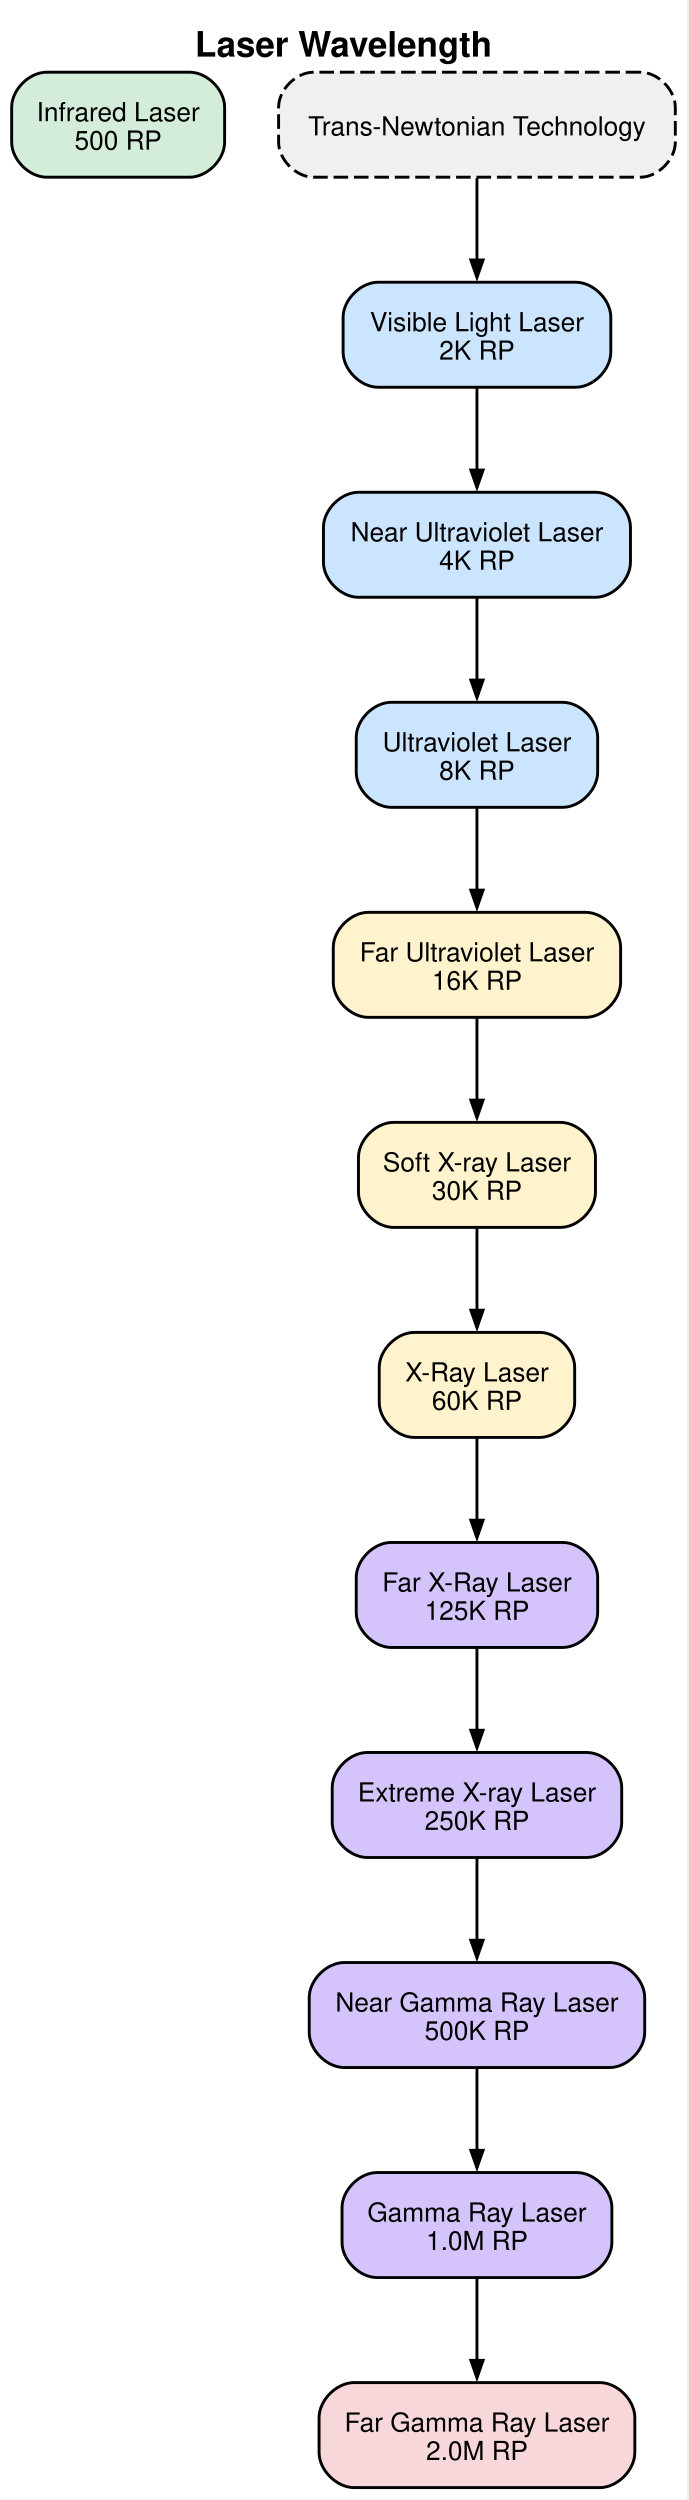
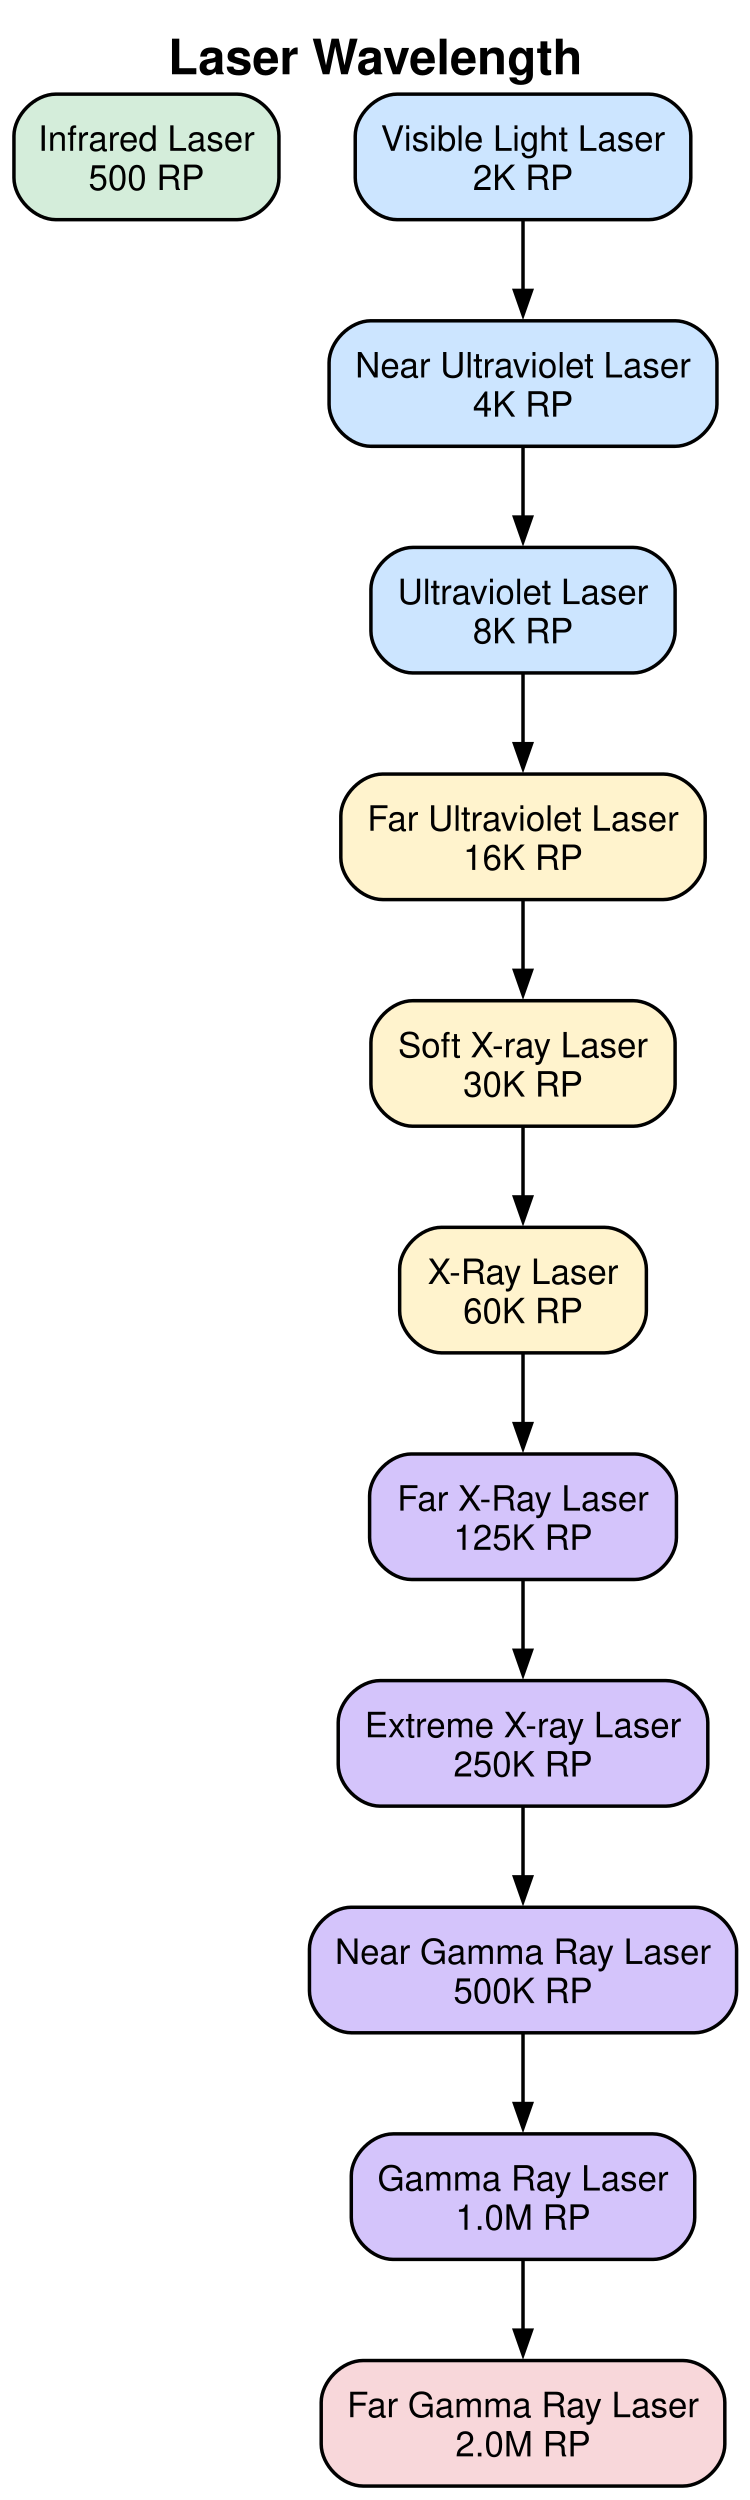
- <svg xmlns="http://www.w3.org/2000/svg" width="236pt" height="857pt" viewBox="0.00 0.00 236.00 857.00">
-   <g id="graph0" class="graph" transform="scale(1 1) rotate(0) translate(4 852.75)">
-     <polygon fill="white" stroke="none" points="-4,4 -4,-852.75 231.5,-852.75 231.5,4 -4,4" />
-     <text xml:space="preserve" text-anchor="middle" x="113.75" y="-833.35" font-family="Helvetica,sans-Serif" font-weight="bold" font-size="12.00">Laser Wavelength</text>
+ <svg xmlns="http://www.w3.org/2000/svg" width="215pt" height="717pt" viewBox="0.00 0.00 215.00 717.00">
+   <g id="graph0" class="graph" transform="scale(1 1) rotate(0) translate(4 713)">
+     <polygon fill="white" stroke="none" points="-4,4 -4,-713 211.25,-713 211.25,4 -4,4" />
+     <text xml:space="preserve" text-anchor="middle" x="103.62" y="-691.7" font-family="Helvetica,sans-Serif" font-weight="bold" font-size="14.00">Laser Wavelength</text>
    <g id="node1" class="node">
-       <path fill="#d4edda" stroke="black" d="M61,-828C61,-828 12,-828 12,-828 6,-828 0,-822 0,-816 0,-816 0,-804 0,-804 0,-798 6,-792 12,-792 12,-792 61,-792 61,-792 67,-792 73,-798 73,-804 73,-804 73,-816 73,-816 73,-822 67,-828 61,-828" />
-       <text xml:space="preserve" text-anchor="middle" x="36.5" y="-811.2" font-family="Helvetica,sans-Serif" font-size="9.00">Infrared Laser</text>
-       <text xml:space="preserve" text-anchor="middle" x="36.5" y="-801.45" font-family="Helvetica,sans-Serif" font-size="9.00">500 RP</text>
+       <path fill="#d4edda" stroke="black" d="M64,-686C64,-686 12,-686 12,-686 6,-686 0,-680 0,-674 0,-674 0,-662 0,-662 0,-656 6,-650 12,-650 12,-650 64,-650 64,-650 70,-650 76,-656 76,-662 76,-662 76,-674 76,-674 76,-680 70,-686 64,-686" />
+       <text xml:space="preserve" text-anchor="middle" x="38" y="-669.75" font-family="Helvetica,sans-Serif" font-size="10.00">Infrared Laser</text>
+       <text xml:space="preserve" text-anchor="middle" x="38" y="-658.5" font-family="Helvetica,sans-Serif" font-size="10.00">500 RP</text>
    </g>
    <g id="node2" class="node">
-       <path fill="#cce5ff" stroke="black" d="M193.38,-756C193.38,-756 125.62,-756 125.62,-756 119.62,-756 113.62,-750 113.62,-744 113.62,-744 113.62,-732 113.62,-732 113.62,-726 119.62,-720 125.62,-720 125.62,-720 193.38,-720 193.38,-720 199.38,-720 205.38,-726 205.38,-732 205.38,-732 205.38,-744 205.38,-744 205.38,-750 199.38,-756 193.38,-756" />
-       <text xml:space="preserve" text-anchor="middle" x="159.5" y="-739.2" font-family="Helvetica,sans-Serif" font-size="9.00">Visible Light Laser</text>
-       <text xml:space="preserve" text-anchor="middle" x="159.5" y="-729.45" font-family="Helvetica,sans-Serif" font-size="9.00">2K RP</text>
+       <path fill="#cce5ff" stroke="black" d="M182.12,-686C182.12,-686 109.88,-686 109.88,-686 103.88,-686 97.88,-680 97.88,-674 97.88,-674 97.88,-662 97.88,-662 97.88,-656 103.88,-650 109.88,-650 109.88,-650 182.12,-650 182.12,-650 188.12,-650 194.12,-656 194.12,-662 194.12,-662 194.12,-674 194.12,-674 194.12,-680 188.12,-686 182.12,-686" />
+       <text xml:space="preserve" text-anchor="middle" x="146" y="-669.75" font-family="Helvetica,sans-Serif" font-size="10.00">Visible Light Laser</text>
+       <text xml:space="preserve" text-anchor="middle" x="146" y="-658.5" font-family="Helvetica,sans-Serif" font-size="10.00">2K RP</text>
    </g>
    <g id="node3" class="node">
-       <path fill="#cce5ff" stroke="black" d="M200.12,-684C200.12,-684 118.88,-684 118.88,-684 112.88,-684 106.88,-678 106.88,-672 106.88,-672 106.88,-660 106.88,-660 106.88,-654 112.88,-648 118.88,-648 118.88,-648 200.12,-648 200.12,-648 206.12,-648 212.12,-654 212.12,-660 212.12,-660 212.12,-672 212.12,-672 212.12,-678 206.12,-684 200.12,-684" />
-       <text xml:space="preserve" text-anchor="middle" x="159.5" y="-667.2" font-family="Helvetica,sans-Serif" font-size="9.00">Near Ultraviolet Laser</text>
-       <text xml:space="preserve" text-anchor="middle" x="159.5" y="-657.45" font-family="Helvetica,sans-Serif" font-size="9.00">4K RP</text>
+       <path fill="#cce5ff" stroke="black" d="M189.62,-621C189.62,-621 102.38,-621 102.38,-621 96.38,-621 90.38,-615 90.38,-609 90.38,-609 90.38,-597 90.38,-597 90.38,-591 96.38,-585 102.38,-585 102.38,-585 189.62,-585 189.62,-585 195.62,-585 201.62,-591 201.62,-597 201.62,-597 201.62,-609 201.62,-609 201.62,-615 195.62,-621 189.62,-621" />
+       <text xml:space="preserve" text-anchor="middle" x="146" y="-604.75" font-family="Helvetica,sans-Serif" font-size="10.00">Near Ultraviolet Laser</text>
+       <text xml:space="preserve" text-anchor="middle" x="146" y="-593.5" font-family="Helvetica,sans-Serif" font-size="10.00">4K RP</text>
+     </g>
+     <g id="edge1" class="edge">
+       <path fill="none" stroke="black" d="M146,-649.78C146,-643.53 146,-636.33 146,-629.52" />
+       <polygon fill="black" stroke="black" points="148.45,-629.71 146,-622.71 143.55,-629.71 148.45,-629.71" />
+     </g>
+     <g id="node4" class="node">
+       <path fill="#cce5ff" stroke="black" d="M177.62,-556C177.62,-556 114.38,-556 114.38,-556 108.38,-556 102.38,-550 102.38,-544 102.38,-544 102.38,-532 102.38,-532 102.38,-526 108.38,-520 114.38,-520 114.38,-520 177.62,-520 177.62,-520 183.62,-520 189.62,-526 189.62,-532 189.62,-532 189.62,-544 189.62,-544 189.62,-550 183.62,-556 177.62,-556" />
+       <text xml:space="preserve" text-anchor="middle" x="146" y="-539.75" font-family="Helvetica,sans-Serif" font-size="10.00">Ultraviolet Laser</text>
+       <text xml:space="preserve" text-anchor="middle" x="146" y="-528.5" font-family="Helvetica,sans-Serif" font-size="10.00">8K RP</text>
    </g>
    <g id="edge2" class="edge">
-       <path fill="none" stroke="black" d="M159.5,-719.7C159.5,-711.22 159.5,-700.86 159.5,-691.58" />
-       <polygon fill="black" stroke="black" points="161.6,-691.62 159.5,-685.62 157.4,-691.62 161.6,-691.62" />
+       <path fill="none" stroke="black" d="M146,-584.78C146,-578.53 146,-571.33 146,-564.52" />
+       <polygon fill="black" stroke="black" points="148.45,-564.71 146,-557.71 143.55,-564.71 148.45,-564.71" />
    </g>
-     <g id="node4" class="node">
-       <path fill="#cce5ff" stroke="black" d="M188.88,-612C188.88,-612 130.12,-612 130.12,-612 124.12,-612 118.12,-606 118.12,-600 118.12,-600 118.12,-588 118.12,-588 118.12,-582 124.12,-576 130.12,-576 130.12,-576 188.88,-576 188.88,-576 194.88,-576 200.88,-582 200.88,-588 200.88,-588 200.88,-600 200.88,-600 200.88,-606 194.88,-612 188.88,-612" />
-       <text xml:space="preserve" text-anchor="middle" x="159.5" y="-595.2" font-family="Helvetica,sans-Serif" font-size="9.00">Ultraviolet Laser</text>
-       <text xml:space="preserve" text-anchor="middle" x="159.5" y="-585.45" font-family="Helvetica,sans-Serif" font-size="9.00">8K RP</text>
+     <g id="node5" class="node">
+       <path fill="#fff3cd" stroke="black" d="M186.25,-491C186.25,-491 105.75,-491 105.75,-491 99.75,-491 93.75,-485 93.75,-479 93.75,-479 93.75,-467 93.75,-467 93.75,-461 99.75,-455 105.75,-455 105.75,-455 186.25,-455 186.25,-455 192.25,-455 198.25,-461 198.25,-467 198.25,-467 198.25,-479 198.25,-479 198.25,-485 192.25,-491 186.25,-491" />
+       <text xml:space="preserve" text-anchor="middle" x="146" y="-474.75" font-family="Helvetica,sans-Serif" font-size="10.00">Far Ultraviolet Laser</text>
+       <text xml:space="preserve" text-anchor="middle" x="146" y="-463.5" font-family="Helvetica,sans-Serif" font-size="10.00">16K RP</text>
    </g>
    <g id="edge3" class="edge">
-       <path fill="none" stroke="black" d="M159.5,-647.7C159.5,-639.22 159.5,-628.86 159.5,-619.58" />
-       <polygon fill="black" stroke="black" points="161.6,-619.62 159.5,-613.62 157.4,-619.62 161.6,-619.62" />
+       <path fill="none" stroke="black" d="M146,-519.78C146,-513.53 146,-506.33 146,-499.52" />
+       <polygon fill="black" stroke="black" points="148.45,-499.71 146,-492.71 143.55,-499.71 148.45,-499.71" />
    </g>
-     <g id="node5" class="node">
-       <path fill="#fff3cd" stroke="black" d="M196.75,-540C196.75,-540 122.25,-540 122.25,-540 116.25,-540 110.25,-534 110.25,-528 110.25,-528 110.25,-516 110.25,-516 110.25,-510 116.25,-504 122.25,-504 122.25,-504 196.75,-504 196.75,-504 202.75,-504 208.75,-510 208.75,-516 208.75,-516 208.75,-528 208.75,-528 208.75,-534 202.75,-540 196.75,-540" />
-       <text xml:space="preserve" text-anchor="middle" x="159.5" y="-523.2" font-family="Helvetica,sans-Serif" font-size="9.00">Far Ultraviolet Laser</text>
-       <text xml:space="preserve" text-anchor="middle" x="159.5" y="-513.45" font-family="Helvetica,sans-Serif" font-size="9.00">16K RP</text>
+     <g id="node6" class="node">
+       <path fill="#fff3cd" stroke="black" d="M177.62,-426C177.62,-426 114.38,-426 114.38,-426 108.38,-426 102.38,-420 102.38,-414 102.38,-414 102.38,-402 102.38,-402 102.38,-396 108.38,-390 114.38,-390 114.38,-390 177.62,-390 177.62,-390 183.62,-390 189.62,-396 189.62,-402 189.62,-402 189.62,-414 189.62,-414 189.62,-420 183.62,-426 177.62,-426" />
+       <text xml:space="preserve" text-anchor="middle" x="146" y="-409.75" font-family="Helvetica,sans-Serif" font-size="10.00">Soft X-ray Laser</text>
+       <text xml:space="preserve" text-anchor="middle" x="146" y="-398.5" font-family="Helvetica,sans-Serif" font-size="10.00">30K RP</text>
    </g>
    <g id="edge4" class="edge">
-       <path fill="none" stroke="black" d="M159.5,-575.7C159.5,-567.22 159.5,-556.86 159.5,-547.58" />
-       <polygon fill="black" stroke="black" points="161.6,-547.62 159.5,-541.62 157.4,-547.62 161.6,-547.62" />
+       <path fill="none" stroke="black" d="M146,-454.78C146,-448.53 146,-441.33 146,-434.52" />
+       <polygon fill="black" stroke="black" points="148.45,-434.71 146,-427.71 143.55,-434.71 148.45,-434.71" />
    </g>
-     <g id="node6" class="node">
-       <path fill="#fff3cd" stroke="black" d="M188.12,-468C188.12,-468 130.88,-468 130.88,-468 124.88,-468 118.88,-462 118.88,-456 118.88,-456 118.88,-444 118.88,-444 118.88,-438 124.88,-432 130.88,-432 130.88,-432 188.12,-432 188.12,-432 194.12,-432 200.12,-438 200.12,-444 200.12,-444 200.12,-456 200.12,-456 200.12,-462 194.12,-468 188.12,-468" />
-       <text xml:space="preserve" text-anchor="middle" x="159.5" y="-451.2" font-family="Helvetica,sans-Serif" font-size="9.00">Soft X-ray Laser</text>
-       <text xml:space="preserve" text-anchor="middle" x="159.5" y="-441.45" font-family="Helvetica,sans-Serif" font-size="9.00">30K RP</text>
+     <g id="node7" class="node">
+       <path fill="#fff3cd" stroke="black" d="M169.38,-361C169.38,-361 122.62,-361 122.62,-361 116.62,-361 110.62,-355 110.62,-349 110.62,-349 110.62,-337 110.62,-337 110.62,-331 116.62,-325 122.62,-325 122.62,-325 169.38,-325 169.38,-325 175.38,-325 181.38,-331 181.38,-337 181.38,-337 181.38,-349 181.38,-349 181.38,-355 175.38,-361 169.38,-361" />
+       <text xml:space="preserve" text-anchor="middle" x="146" y="-344.75" font-family="Helvetica,sans-Serif" font-size="10.00">X-Ray Laser</text>
+       <text xml:space="preserve" text-anchor="middle" x="146" y="-333.5" font-family="Helvetica,sans-Serif" font-size="10.00">60K RP</text>
    </g>
    <g id="edge5" class="edge">
-       <path fill="none" stroke="black" d="M159.5,-503.7C159.5,-495.22 159.5,-484.86 159.5,-475.58" />
-       <polygon fill="black" stroke="black" points="161.6,-475.62 159.5,-469.62 157.4,-475.62 161.6,-475.62" />
+       <path fill="none" stroke="black" d="M146,-389.78C146,-383.53 146,-376.33 146,-369.52" />
+       <polygon fill="black" stroke="black" points="148.45,-369.71 146,-362.71 143.55,-369.71 148.45,-369.71" />
    </g>
-     <g id="node7" class="node">
-       <path fill="#fff3cd" stroke="black" d="M181,-396C181,-396 138,-396 138,-396 132,-396 126,-390 126,-384 126,-384 126,-372 126,-372 126,-366 132,-360 138,-360 138,-360 181,-360 181,-360 187,-360 193,-366 193,-372 193,-372 193,-384 193,-384 193,-390 187,-396 181,-396" />
-       <text xml:space="preserve" text-anchor="middle" x="159.5" y="-379.2" font-family="Helvetica,sans-Serif" font-size="9.00">X-Ray Laser</text>
-       <text xml:space="preserve" text-anchor="middle" x="159.5" y="-369.45" font-family="Helvetica,sans-Serif" font-size="9.00">60K RP</text>
+     <g id="node8" class="node">
+       <path fill="#d4c4fb" stroke="black" d="M178,-296C178,-296 114,-296 114,-296 108,-296 102,-290 102,-284 102,-284 102,-272 102,-272 102,-266 108,-260 114,-260 114,-260 178,-260 178,-260 184,-260 190,-266 190,-272 190,-272 190,-284 190,-284 190,-290 184,-296 178,-296" />
+       <text xml:space="preserve" text-anchor="middle" x="146" y="-279.75" font-family="Helvetica,sans-Serif" font-size="10.00">Far X-Ray Laser</text>
+       <text xml:space="preserve" text-anchor="middle" x="146" y="-268.5" font-family="Helvetica,sans-Serif" font-size="10.00">125K RP</text>
    </g>
    <g id="edge6" class="edge">
-       <path fill="none" stroke="black" d="M159.5,-431.7C159.5,-423.22 159.5,-412.86 159.5,-403.58" />
-       <polygon fill="black" stroke="black" points="161.6,-403.62 159.5,-397.62 157.4,-403.62 161.6,-403.62" />
+       <path fill="none" stroke="black" d="M146,-324.78C146,-318.53 146,-311.33 146,-304.52" />
+       <polygon fill="black" stroke="black" points="148.45,-304.71 146,-297.71 143.55,-304.71 148.45,-304.71" />
    </g>
-     <g id="node8" class="node">
-       <path fill="#d4c4fb" stroke="black" d="M188.88,-324C188.88,-324 130.12,-324 130.12,-324 124.12,-324 118.12,-318 118.12,-312 118.12,-312 118.12,-300 118.12,-300 118.12,-294 124.12,-288 130.12,-288 130.12,-288 188.88,-288 188.88,-288 194.88,-288 200.88,-294 200.88,-300 200.88,-300 200.88,-312 200.88,-312 200.88,-318 194.88,-324 188.88,-324" />
-       <text xml:space="preserve" text-anchor="middle" x="159.5" y="-307.2" font-family="Helvetica,sans-Serif" font-size="9.00">Far X-Ray Laser</text>
-       <text xml:space="preserve" text-anchor="middle" x="159.5" y="-297.45" font-family="Helvetica,sans-Serif" font-size="9.00">125K RP</text>
+     <g id="node9" class="node">
+       <path fill="#d4c4fb" stroke="black" d="M187,-231C187,-231 105,-231 105,-231 99,-231 93,-225 93,-219 93,-219 93,-207 93,-207 93,-201 99,-195 105,-195 105,-195 187,-195 187,-195 193,-195 199,-201 199,-207 199,-207 199,-219 199,-219 199,-225 193,-231 187,-231" />
+       <text xml:space="preserve" text-anchor="middle" x="146" y="-214.75" font-family="Helvetica,sans-Serif" font-size="10.00">Extreme X-ray Laser</text>
+       <text xml:space="preserve" text-anchor="middle" x="146" y="-203.5" font-family="Helvetica,sans-Serif" font-size="10.00">250K RP</text>
    </g>
    <g id="edge7" class="edge">
-       <path fill="none" stroke="black" d="M159.5,-359.7C159.5,-351.22 159.5,-340.86 159.5,-331.58" />
-       <polygon fill="black" stroke="black" points="161.6,-331.62 159.5,-325.62 157.4,-331.62 161.6,-331.62" />
+       <path fill="none" stroke="black" d="M146,-259.78C146,-253.53 146,-246.33 146,-239.52" />
+       <polygon fill="black" stroke="black" points="148.45,-239.71 146,-232.71 143.55,-239.71 148.45,-239.71" />
    </g>
-     <g id="node9" class="node">
-       <path fill="#d4c4fb" stroke="black" d="M197.12,-252C197.12,-252 121.88,-252 121.88,-252 115.88,-252 109.88,-246 109.88,-240 109.88,-240 109.88,-228 109.88,-228 109.88,-222 115.88,-216 121.88,-216 121.88,-216 197.12,-216 197.12,-216 203.12,-216 209.12,-222 209.12,-228 209.12,-228 209.12,-240 209.12,-240 209.12,-246 203.12,-252 197.12,-252" />
-       <text xml:space="preserve" text-anchor="middle" x="159.5" y="-235.2" font-family="Helvetica,sans-Serif" font-size="9.00">Extreme X-ray Laser</text>
-       <text xml:space="preserve" text-anchor="middle" x="159.5" y="-225.45" font-family="Helvetica,sans-Serif" font-size="9.00">250K RP</text>
+     <g id="node10" class="node">
+       <path fill="#d4c4fb" stroke="black" d="M195.25,-166C195.25,-166 96.75,-166 96.75,-166 90.75,-166 84.75,-160 84.75,-154 84.75,-154 84.75,-142 84.75,-142 84.75,-136 90.75,-130 96.75,-130 96.75,-130 195.25,-130 195.25,-130 201.25,-130 207.25,-136 207.25,-142 207.25,-142 207.25,-154 207.25,-154 207.25,-160 201.25,-166 195.25,-166" />
+       <text xml:space="preserve" text-anchor="middle" x="146" y="-149.75" font-family="Helvetica,sans-Serif" font-size="10.00">Near Gamma Ray Laser</text>
+       <text xml:space="preserve" text-anchor="middle" x="146" y="-138.5" font-family="Helvetica,sans-Serif" font-size="10.00">500K RP</text>
    </g>
    <g id="edge8" class="edge">
-       <path fill="none" stroke="black" d="M159.5,-287.7C159.5,-279.22 159.5,-268.86 159.5,-259.58" />
-       <polygon fill="black" stroke="black" points="161.6,-259.62 159.5,-253.62 157.4,-259.62 161.6,-259.62" />
+       <path fill="none" stroke="black" d="M146,-194.78C146,-188.53 146,-181.33 146,-174.52" />
+       <polygon fill="black" stroke="black" points="148.45,-174.71 146,-167.71 143.55,-174.71 148.45,-174.71" />
    </g>
-     <g id="node10" class="node">
-       <path fill="#d4c4fb" stroke="black" d="M205,-180C205,-180 114,-180 114,-180 108,-180 102,-174 102,-168 102,-168 102,-156 102,-156 102,-150 108,-144 114,-144 114,-144 205,-144 205,-144 211,-144 217,-150 217,-156 217,-156 217,-168 217,-168 217,-174 211,-180 205,-180" />
-       <text xml:space="preserve" text-anchor="middle" x="159.5" y="-163.2" font-family="Helvetica,sans-Serif" font-size="9.00">Near Gamma Ray Laser</text>
-       <text xml:space="preserve" text-anchor="middle" x="159.5" y="-153.45" font-family="Helvetica,sans-Serif" font-size="9.00">500K RP</text>
+     <g id="node11" class="node">
+       <path fill="#d4c4fb" stroke="black" d="M183.25,-101C183.25,-101 108.75,-101 108.75,-101 102.75,-101 96.75,-95 96.75,-89 96.75,-89 96.75,-77 96.75,-77 96.75,-71 102.75,-65 108.75,-65 108.75,-65 183.25,-65 183.25,-65 189.25,-65 195.25,-71 195.25,-77 195.25,-77 195.25,-89 195.25,-89 195.25,-95 189.25,-101 183.25,-101" />
+       <text xml:space="preserve" text-anchor="middle" x="146" y="-84.75" font-family="Helvetica,sans-Serif" font-size="10.00">Gamma Ray Laser</text>
+       <text xml:space="preserve" text-anchor="middle" x="146" y="-73.5" font-family="Helvetica,sans-Serif" font-size="10.00">1.0M RP</text>
    </g>
    <g id="edge9" class="edge">
-       <path fill="none" stroke="black" d="M159.5,-215.7C159.5,-207.22 159.5,-196.86 159.5,-187.58" />
-       <polygon fill="black" stroke="black" points="161.6,-187.62 159.5,-181.62 157.4,-187.62 161.6,-187.62" />
+       <path fill="none" stroke="black" d="M146,-129.78C146,-123.53 146,-116.33 146,-109.52" />
+       <polygon fill="black" stroke="black" points="148.45,-109.71 146,-102.71 143.55,-109.71 148.45,-109.71" />
    </g>
-     <g id="node11" class="node">
-       <path fill="#d4c4fb" stroke="black" d="M193.75,-108C193.75,-108 125.25,-108 125.25,-108 119.25,-108 113.25,-102 113.25,-96 113.25,-96 113.25,-84 113.25,-84 113.25,-78 119.25,-72 125.25,-72 125.25,-72 193.75,-72 193.75,-72 199.75,-72 205.75,-78 205.75,-84 205.75,-84 205.75,-96 205.75,-96 205.75,-102 199.75,-108 193.75,-108" />
-       <text xml:space="preserve" text-anchor="middle" x="159.5" y="-91.2" font-family="Helvetica,sans-Serif" font-size="9.00">Gamma Ray Laser</text>
-       <text xml:space="preserve" text-anchor="middle" x="159.5" y="-81.45" font-family="Helvetica,sans-Serif" font-size="9.00">1.0M RP</text>
+     <g id="node12" class="node">
+       <path fill="#f8d7da" stroke="black" d="M191.88,-36C191.88,-36 100.12,-36 100.12,-36 94.12,-36 88.12,-30 88.12,-24 88.12,-24 88.12,-12 88.12,-12 88.12,-6 94.12,0 100.12,0 100.12,0 191.88,0 191.88,0 197.88,0 203.88,-6 203.88,-12 203.88,-12 203.88,-24 203.88,-24 203.88,-30 197.88,-36 191.88,-36" />
+       <text xml:space="preserve" text-anchor="middle" x="146" y="-19.75" font-family="Helvetica,sans-Serif" font-size="10.00">Far Gamma Ray Laser</text>
+       <text xml:space="preserve" text-anchor="middle" x="146" y="-8.5" font-family="Helvetica,sans-Serif" font-size="10.00">2.0M RP</text>
    </g>
    <g id="edge10" class="edge">
-       <path fill="none" stroke="black" d="M159.5,-143.7C159.5,-135.22 159.5,-124.86 159.5,-115.58" />
-       <polygon fill="black" stroke="black" points="161.6,-115.62 159.5,-109.62 157.4,-115.62 161.6,-115.62" />
-     </g>
-     <g id="node12" class="node">
-       <path fill="#f8d7da" stroke="black" d="M201.62,-36C201.62,-36 117.38,-36 117.38,-36 111.38,-36 105.38,-30 105.38,-24 105.38,-24 105.38,-12 105.38,-12 105.38,-6 111.38,0 117.38,0 117.38,0 201.62,0 201.62,0 207.62,0 213.62,-6 213.62,-12 213.62,-12 213.62,-24 213.62,-24 213.62,-30 207.62,-36 201.62,-36" />
-       <text xml:space="preserve" text-anchor="middle" x="159.5" y="-19.2" font-family="Helvetica,sans-Serif" font-size="9.00">Far Gamma Ray Laser</text>
-       <text xml:space="preserve" text-anchor="middle" x="159.5" y="-9.45" font-family="Helvetica,sans-Serif" font-size="9.00">2.0M RP</text>
-     </g>
-     <g id="edge11" class="edge">
-       <path fill="none" stroke="black" d="M159.5,-71.7C159.5,-63.22 159.5,-52.86 159.5,-43.58" />
-       <polygon fill="black" stroke="black" points="161.6,-43.62 159.5,-37.62 157.4,-43.62 161.6,-43.62" />
-     </g>
-     <g id="node13" class="node">
-       <path fill="#f0f0f0" stroke="black" stroke-dasharray="5,2" d="M215.5,-828C215.5,-828 103.5,-828 103.5,-828 97.5,-828 91.5,-822 91.5,-816 91.5,-816 91.5,-804 91.5,-804 91.5,-798 97.5,-792 103.5,-792 103.5,-792 215.5,-792 215.5,-792 221.5,-792 227.5,-798 227.5,-804 227.5,-804 227.5,-816 227.5,-816 227.5,-822 221.5,-828 215.5,-828" />
-       <text xml:space="preserve" text-anchor="middle" x="159.5" y="-806.33" font-family="Helvetica,sans-Serif" font-size="9.00">Trans-Newtonian Technology</text>
-     </g>
-     <g id="edge1" class="edge">
-       <path fill="none" stroke="black" d="M159.5,-791.7C159.5,-783.22 159.5,-772.86 159.5,-763.58" />
-       <polygon fill="black" stroke="black" points="161.6,-763.62 159.5,-757.62 157.4,-763.62 161.6,-763.62" />
+       <path fill="none" stroke="black" d="M146,-64.78C146,-58.53 146,-51.33 146,-44.52" />
+       <polygon fill="black" stroke="black" points="148.45,-44.71 146,-37.71 143.55,-44.71 148.45,-44.71" />
    </g>
  </g>
</svg>
